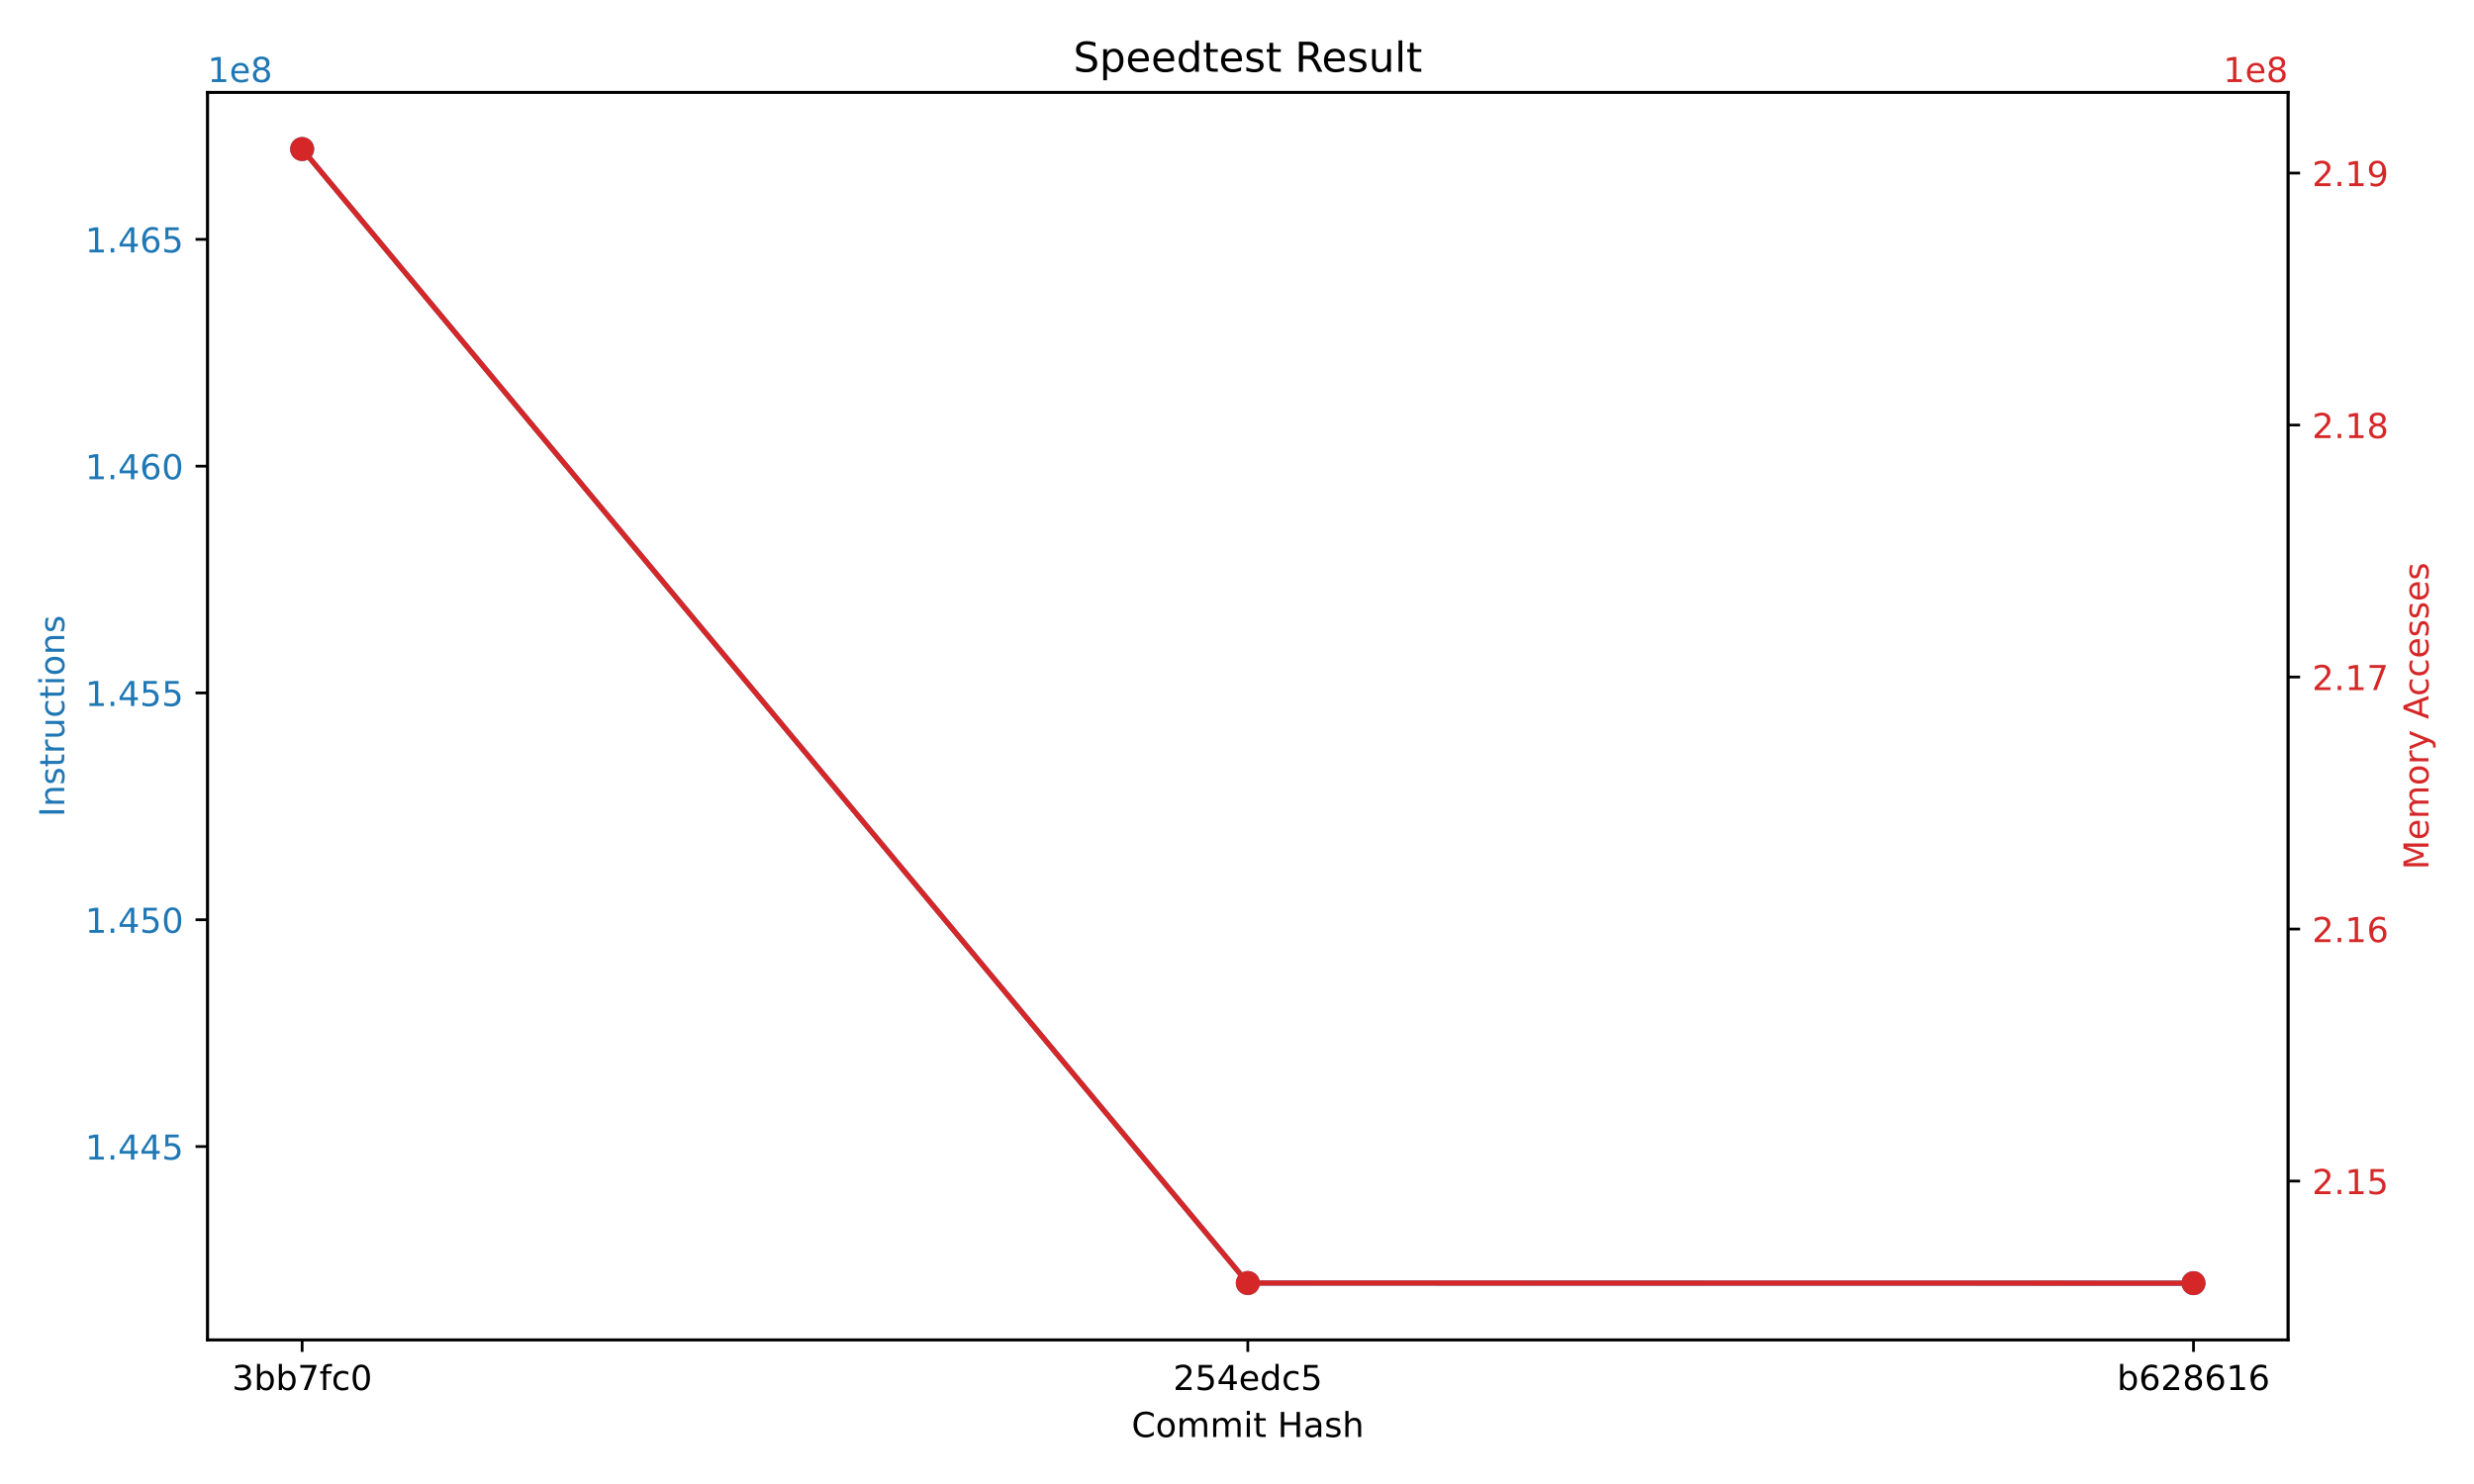
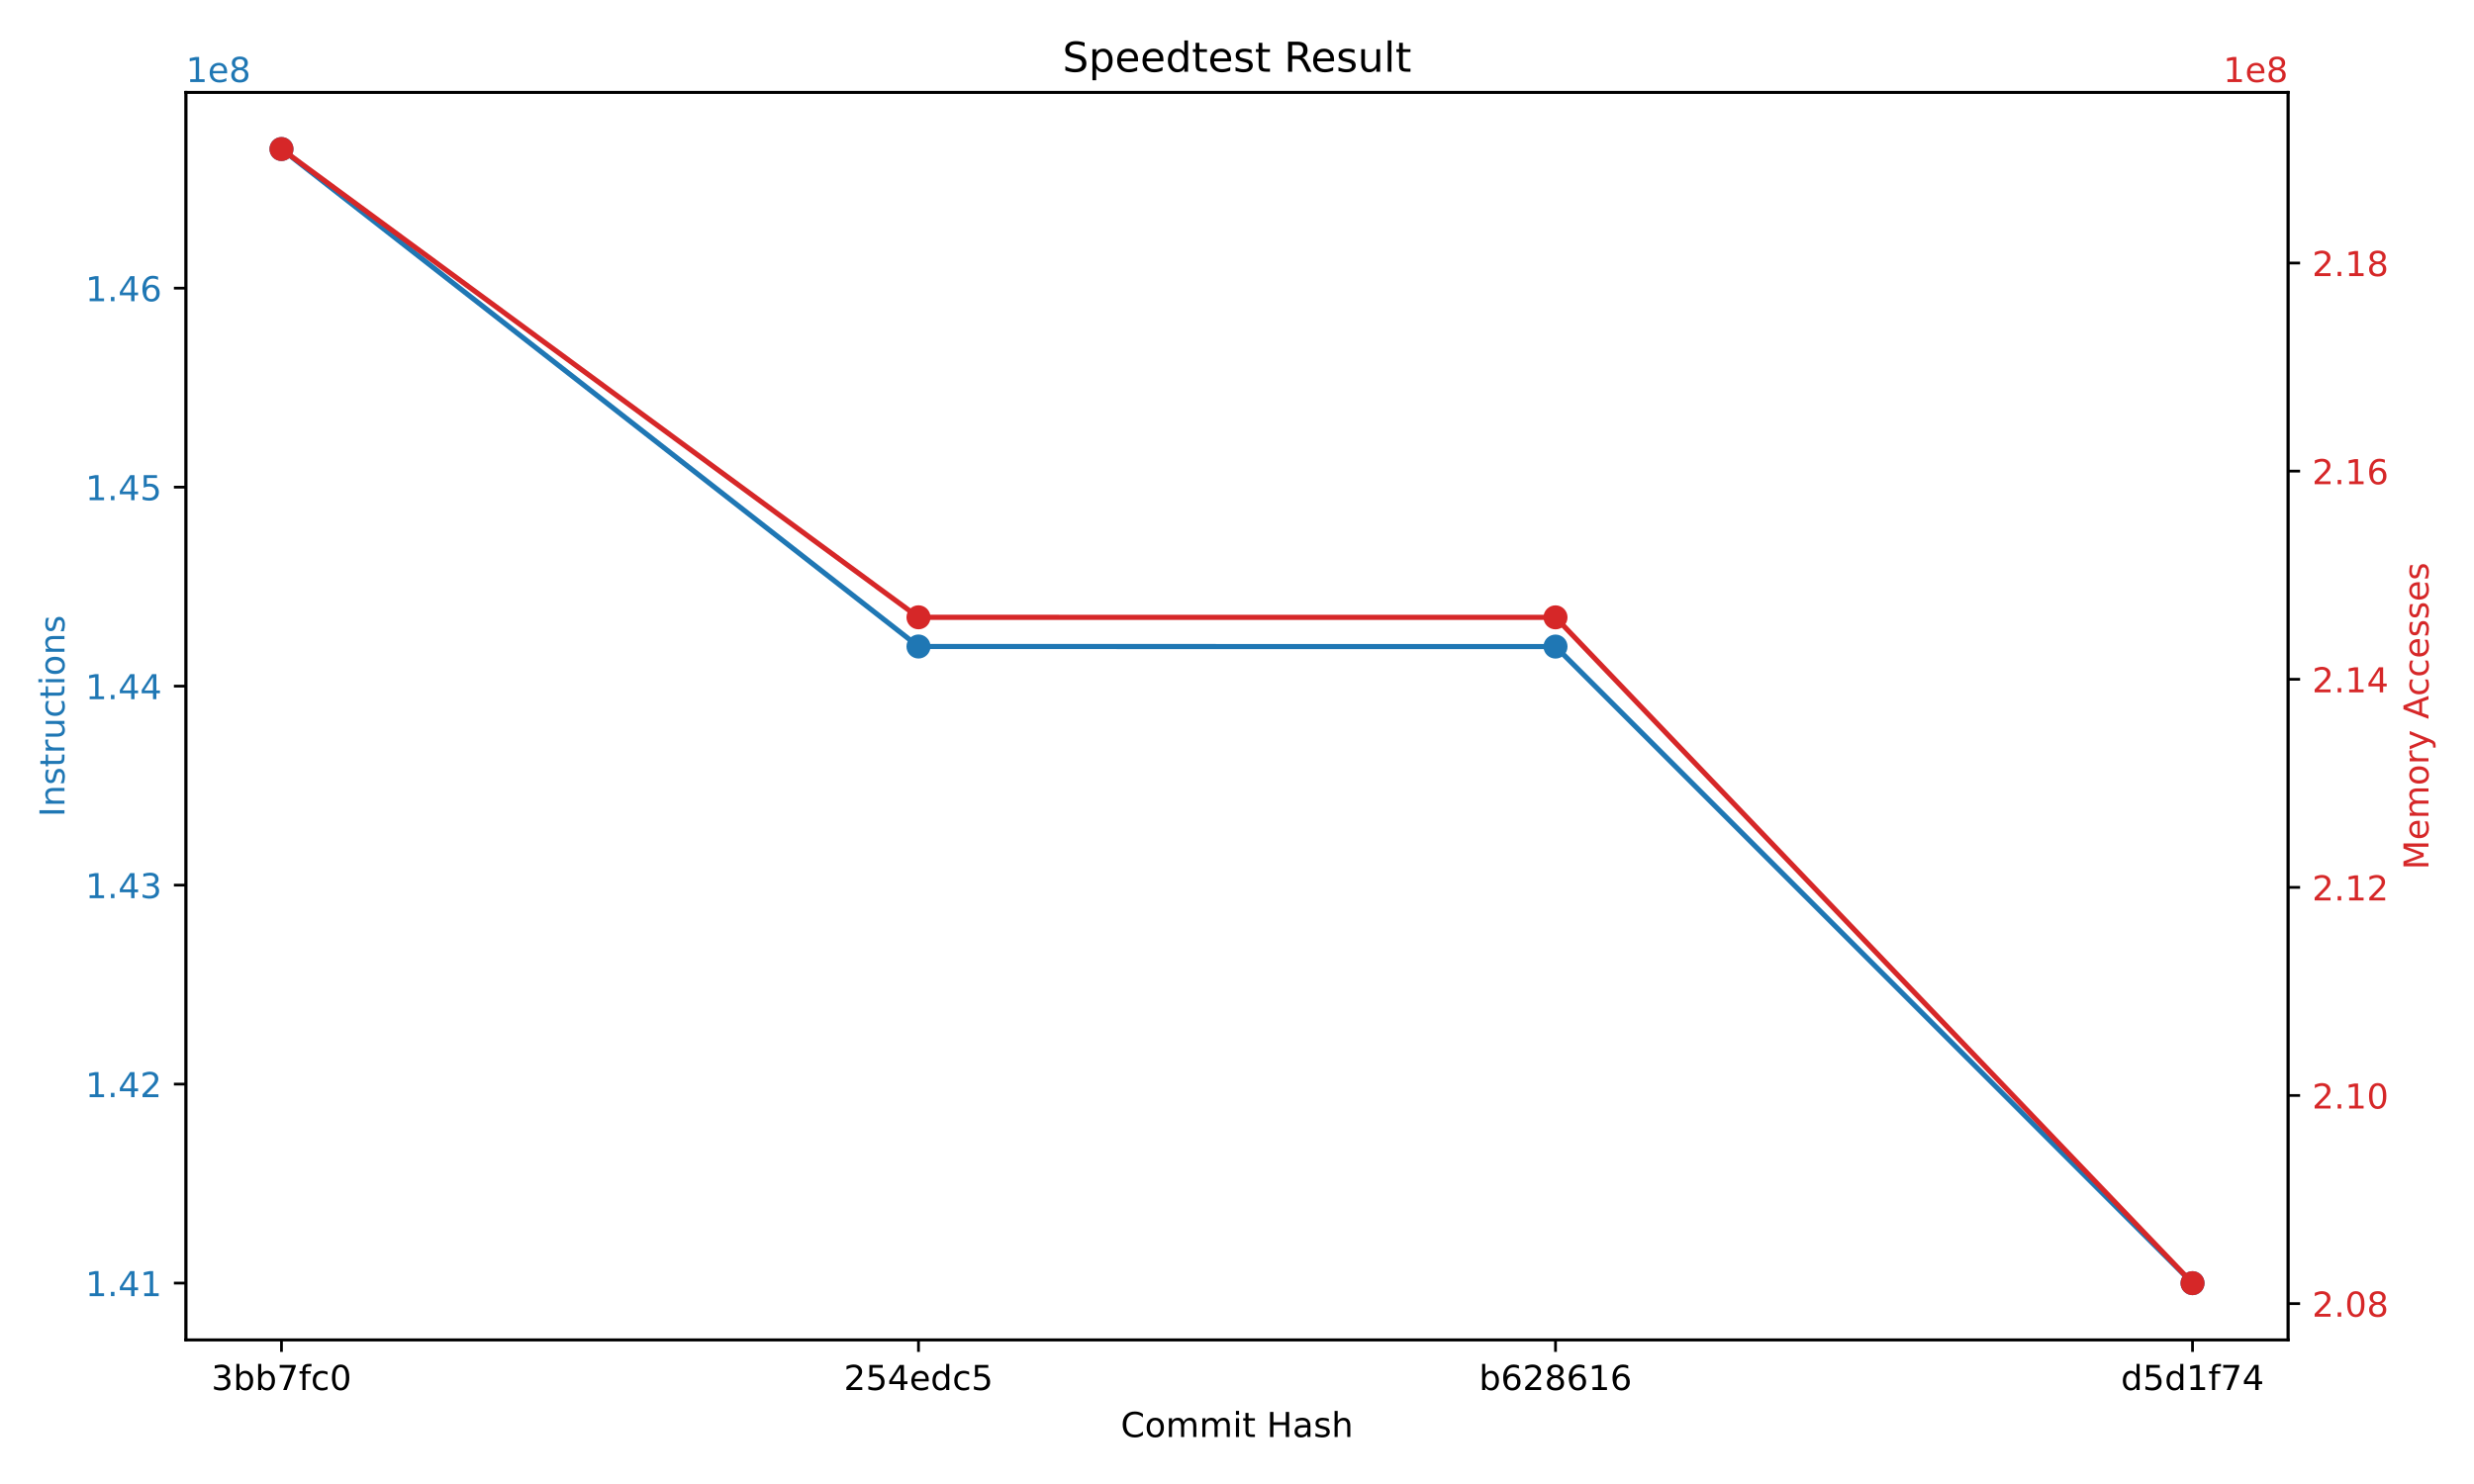
<svg xmlns="http://www.w3.org/2000/svg" xmlns:xlink="http://www.w3.org/1999/xlink" width="720pt" height="432pt" viewBox="0 0 720 432" version="1.1">
  <defs>
    <style type="text/css">*{stroke-linejoin: round; stroke-linecap: butt}</style>
  </defs>
  <g id="figure_1">
    <g id="patch_1">
      <path d="M 0 432  L 720 432  L 720 0  L 0 0  z " style="fill: #ffffff" />
    </g>
    <g id="axes_1">
      <g id="patch_2">
-         <path d="M 60.41 390.04  L 665.89 390.04  L 665.89 26.88  L 60.41 26.88  z " style="fill: #ffffff" />
+         <path d="M 54.11 390.04  L 665.89 390.04  L 665.89 26.88  L 54.11 26.88  z " style="fill: #ffffff" />
      </g>
      <g id="matplotlib.axis_1">
        <g id="xtick_1">
          <g id="line2d_1">
            <defs>
-               <path id="m5b2754914c" d="M 0 0  L 0 3.5  " style="stroke: #000000; stroke-width: 0.8" />
-             </defs>
-             <g>
-               <use xlink:href="#m5b2754914c" x="87.932" y="390.04" style="stroke: #000000; stroke-width: 0.8" />
+               <path id="md624d1b3b6" d="M 0 0  L 0 3.5  " style="stroke: #000000; stroke-width: 0.8" />
+             </defs>
+             <g>
+               <use xlink:href="#md624d1b3b6" x="81.918" y="390.04" style="stroke: #000000; stroke-width: 0.8" />
            </g>
          </g>
          <g id="text_1">
-             <g transform="translate(67.53026 404.6384) scale(0.1 -0.1)">
+             <g transform="translate(61.51662 404.6384) scale(0.1 -0.1)">
              <defs>
                <path id="DejaVuSans-33" d="M 2597 2516  Q 3050 2419 3304 2112  Q 3559 1806 3559 1356  Q 3559 666 3084 287  Q 2609 -91 1734 -91  Q 1441 -91 1130 -33  Q 819 25 488 141  L 488 750  Q 750 597 1062 519  Q 1375 441 1716 441  Q 2309 441 2620 675  Q 2931 909 2931 1356  Q 2931 1769 2642 2001  Q 2353 2234 1838 2234  L 1294 2234  L 1294 2753  L 1863 2753  Q 2328 2753 2575 2939  Q 2822 3125 2822 3475  Q 2822 3834 2567 4026  Q 2313 4219 1838 4219  Q 1578 4219 1281 4162  Q 984 4106 628 3988  L 628 4550  Q 988 4650 1302 4700  Q 1616 4750 1894 4750  Q 2613 4750 3031 4423  Q 3450 4097 3450 3541  Q 3450 3153 3228 2886  Q 3006 2619 2597 2516  z " transform="scale(0.015625)" />
                <path id="DejaVuSans-62" d="M 3116 1747  Q 3116 2381 2855 2742  Q 2594 3103 2138 3103  Q 1681 3103 1420 2742  Q 1159 2381 1159 1747  Q 1159 1113 1420 752  Q 1681 391 2138 391  Q 2594 391 2855 752  Q 3116 1113 3116 1747  z M 1159 2969  Q 1341 3281 1617 3432  Q 1894 3584 2278 3584  Q 2916 3584 3314 3078  Q 3713 2572 3713 1747  Q 3713 922 3314 415  Q 2916 -91 2278 -91  Q 1894 -91 1617 61  Q 1341 213 1159 525  L 1159 0  L 581 0  L 581 4863  L 1159 4863  L 1159 2969  z " transform="scale(0.015625)" />
                <path id="DejaVuSans-37" d="M 525 4666  L 3525 4666  L 3525 4397  L 1831 0  L 1172 0  L 2766 4134  L 525 4134  L 525 4666  z " transform="scale(0.015625)" />
                <path id="DejaVuSans-66" d="M 2375 4863  L 2375 4384  L 1825 4384  Q 1516 4384 1395 4259  Q 1275 4134 1275 3809  L 1275 3500  L 2222 3500  L 2222 3053  L 1275 3053  L 1275 0  L 697 0  L 697 3053  L 147 3053  L 147 3500  L 697 3500  L 697 3744  Q 697 4328 969 4595  Q 1241 4863 1831 4863  L 2375 4863  z " transform="scale(0.015625)" />
                <path id="DejaVuSans-63" d="M 3122 3366  L 3122 2828  Q 2878 2963 2633 3030  Q 2388 3097 2138 3097  Q 1578 3097 1268 2742  Q 959 2388 959 1747  Q 959 1106 1268 751  Q 1578 397 2138 397  Q 2388 397 2633 464  Q 2878 531 3122 666  L 3122 134  Q 2881 22 2623 -34  Q 2366 -91 2075 -91  Q 1284 -91 818 406  Q 353 903 353 1747  Q 353 2603 823 3093  Q 1294 3584 2113 3584  Q 2378 3584 2631 3529  Q 2884 3475 3122 3366  z " transform="scale(0.015625)" />
                <path id="DejaVuSans-30" d="M 2034 4250  Q 1547 4250 1301 3770  Q 1056 3291 1056 2328  Q 1056 1369 1301 889  Q 1547 409 2034 409  Q 2525 409 2770 889  Q 3016 1369 3016 2328  Q 3016 3291 2770 3770  Q 2525 4250 2034 4250  z M 2034 4750  Q 2819 4750 3233 4129  Q 3647 3509 3647 2328  Q 3647 1150 3233 529  Q 2819 -91 2034 -91  Q 1250 -91 836 529  Q 422 1150 422 2328  Q 422 3509 836 4129  Q 1250 4750 2034 4750  z " transform="scale(0.015625)" />
              </defs>
              <use xlink:href="#DejaVuSans-33" />
              <use xlink:href="#DejaVuSans-62" x="63.623" />
              <use xlink:href="#DejaVuSans-62" x="127.1" />
              <use xlink:href="#DejaVuSans-37" x="190.576" />
              <use xlink:href="#DejaVuSans-66" x="254.199" />
              <use xlink:href="#DejaVuSans-63" x="289.404" />
              <use xlink:href="#DejaVuSans-30" x="344.385" />
            </g>
          </g>
        </g>
        <g id="xtick_2">
          <g id="line2d_2">
            <g>
-               <use xlink:href="#m5b2754914c" x="363.15" y="390.04" style="stroke: #000000; stroke-width: 0.8" />
+               <use xlink:href="#md624d1b3b6" x="267.306" y="390.04" style="stroke: #000000; stroke-width: 0.8" />
            </g>
          </g>
          <g id="text_2">
-             <g transform="translate(341.425 404.6384) scale(0.1 -0.1)">
+             <g transform="translate(245.5811 404.6384) scale(0.1 -0.1)">
              <defs>
                <path id="DejaVuSans-32" d="M 1228 531  L 3431 531  L 3431 0  L 469 0  L 469 531  Q 828 903 1448 1529  Q 2069 2156 2228 2338  Q 2531 2678 2651 2914  Q 2772 3150 2772 3378  Q 2772 3750 2511 3984  Q 2250 4219 1831 4219  Q 1534 4219 1204 4116  Q 875 4013 500 3803  L 500 4441  Q 881 4594 1212 4672  Q 1544 4750 1819 4750  Q 2544 4750 2975 4387  Q 3406 4025 3406 3419  Q 3406 3131 3298 2873  Q 3191 2616 2906 2266  Q 2828 2175 2409 1742  Q 1991 1309 1228 531  z " transform="scale(0.015625)" />
                <path id="DejaVuSans-35" d="M 691 4666  L 3169 4666  L 3169 4134  L 1269 4134  L 1269 2991  Q 1406 3038 1543 3061  Q 1681 3084 1819 3084  Q 2600 3084 3056 2656  Q 3513 2228 3513 1497  Q 3513 744 3044 326  Q 2575 -91 1722 -91  Q 1428 -91 1123 -41  Q 819 9 494 109  L 494 744  Q 775 591 1075 516  Q 1375 441 1709 441  Q 2250 441 2565 725  Q 2881 1009 2881 1497  Q 2881 1984 2565 2268  Q 2250 2553 1709 2553  Q 1456 2553 1204 2497  Q 953 2441 691 2322  L 691 4666  z " transform="scale(0.015625)" />
                <path id="DejaVuSans-34" d="M 2419 4116  L 825 1625  L 2419 1625  L 2419 4116  z M 2253 4666  L 3047 4666  L 3047 1625  L 3713 1625  L 3713 1100  L 3047 1100  L 3047 0  L 2419 0  L 2419 1100  L 313 1100  L 313 1709  L 2253 4666  z " transform="scale(0.015625)" />
                <path id="DejaVuSans-65" d="M 3597 1894  L 3597 1613  L 953 1613  Q 991 1019 1311 708  Q 1631 397 2203 397  Q 2534 397 2845 478  Q 3156 559 3463 722  L 3463 178  Q 3153 47 2828 -22  Q 2503 -91 2169 -91  Q 1331 -91 842 396  Q 353 884 353 1716  Q 353 2575 817 3079  Q 1281 3584 2069 3584  Q 2775 3584 3186 3129  Q 3597 2675 3597 1894  z M 3022 2063  Q 3016 2534 2758 2815  Q 2500 3097 2075 3097  Q 1594 3097 1305 2825  Q 1016 2553 972 2059  L 3022 2063  z " transform="scale(0.015625)" />
                <path id="DejaVuSans-64" d="M 2906 2969  L 2906 4863  L 3481 4863  L 3481 0  L 2906 0  L 2906 525  Q 2725 213 2448 61  Q 2172 -91 1784 -91  Q 1150 -91 751 415  Q 353 922 353 1747  Q 353 2572 751 3078  Q 1150 3584 1784 3584  Q 2172 3584 2448 3432  Q 2725 3281 2906 2969  z M 947 1747  Q 947 1113 1208 752  Q 1469 391 1925 391  Q 2381 391 2643 752  Q 2906 1113 2906 1747  Q 2906 2381 2643 2742  Q 2381 3103 1925 3103  Q 1469 3103 1208 2742  Q 947 2381 947 1747  z " transform="scale(0.015625)" />
              </defs>
              <use xlink:href="#DejaVuSans-32" />
              <use xlink:href="#DejaVuSans-35" x="63.623" />
              <use xlink:href="#DejaVuSans-34" x="127.246" />
              <use xlink:href="#DejaVuSans-65" x="190.869" />
              <use xlink:href="#DejaVuSans-64" x="252.393" />
              <use xlink:href="#DejaVuSans-63" x="315.869" />
              <use xlink:href="#DejaVuSans-35" x="370.85" />
            </g>
          </g>
        </g>
        <g id="xtick_3">
          <g id="line2d_3">
            <g>
-               <use xlink:href="#m5b2754914c" x="638.368" y="390.04" style="stroke: #000000; stroke-width: 0.8" />
+               <use xlink:href="#md624d1b3b6" x="452.694" y="390.04" style="stroke: #000000; stroke-width: 0.8" />
            </g>
          </g>
          <g id="text_3">
-             <g transform="translate(616.1065 404.6384) scale(0.1 -0.1)">
+             <g transform="translate(430.4322 404.6384) scale(0.1 -0.1)">
              <defs>
                <path id="DejaVuSans-36" d="M 2113 2584  Q 1688 2584 1439 2293  Q 1191 2003 1191 1497  Q 1191 994 1439 701  Q 1688 409 2113 409  Q 2538 409 2786 701  Q 3034 994 3034 1497  Q 3034 2003 2786 2293  Q 2538 2584 2113 2584  z M 3366 4563  L 3366 3988  Q 3128 4100 2886 4159  Q 2644 4219 2406 4219  Q 1781 4219 1451 3797  Q 1122 3375 1075 2522  Q 1259 2794 1537 2939  Q 1816 3084 2150 3084  Q 2853 3084 3261 2657  Q 3669 2231 3669 1497  Q 3669 778 3244 343  Q 2819 -91 2113 -91  Q 1303 -91 875 529  Q 447 1150 447 2328  Q 447 3434 972 4092  Q 1497 4750 2381 4750  Q 2619 4750 2861 4703  Q 3103 4656 3366 4563  z " transform="scale(0.015625)" />
                <path id="DejaVuSans-38" d="M 2034 2216  Q 1584 2216 1326 1975  Q 1069 1734 1069 1313  Q 1069 891 1326 650  Q 1584 409 2034 409  Q 2484 409 2743 651  Q 3003 894 3003 1313  Q 3003 1734 2745 1975  Q 2488 2216 2034 2216  z M 1403 2484  Q 997 2584 770 2862  Q 544 3141 544 3541  Q 544 4100 942 4425  Q 1341 4750 2034 4750  Q 2731 4750 3128 4425  Q 3525 4100 3525 3541  Q 3525 3141 3298 2862  Q 3072 2584 2669 2484  Q 3125 2378 3379 2068  Q 3634 1759 3634 1313  Q 3634 634 3220 271  Q 2806 -91 2034 -91  Q 1263 -91 848 271  Q 434 634 434 1313  Q 434 1759 690 2068  Q 947 2378 1403 2484  z M 1172 3481  Q 1172 3119 1398 2916  Q 1625 2713 2034 2713  Q 2441 2713 2670 2916  Q 2900 3119 2900 3481  Q 2900 3844 2670 4047  Q 2441 4250 2034 4250  Q 1625 4250 1398 4047  Q 1172 3844 1172 3481  z " transform="scale(0.015625)" />
                <path id="DejaVuSans-31" d="M 794 531  L 1825 531  L 1825 4091  L 703 3866  L 703 4441  L 1819 4666  L 2450 4666  L 2450 531  L 3481 531  L 3481 0  L 794 0  L 794 531  z " transform="scale(0.015625)" />
              </defs>
              <use xlink:href="#DejaVuSans-62" />
              <use xlink:href="#DejaVuSans-36" x="63.477" />
              <use xlink:href="#DejaVuSans-32" x="127.1" />
              <use xlink:href="#DejaVuSans-38" x="190.723" />
              <use xlink:href="#DejaVuSans-36" x="254.346" />
              <use xlink:href="#DejaVuSans-31" x="317.969" />
              <use xlink:href="#DejaVuSans-36" x="381.592" />
            </g>
          </g>
        </g>
-         <g id="text_4">
-           <g transform="translate(329.3227 418.3166) scale(0.1 -0.1)">
+         <g id="xtick_4">
+           <g id="line2d_4">
+             <g>
+               <use xlink:href="#md624d1b3b6" x="638.082" y="390.04" style="stroke: #000000; stroke-width: 0.8" />
+             </g>
+           </g>
+           <g id="text_4">
+             <g transform="translate(617.2482 404.6384) scale(0.1 -0.1)">
+               <use xlink:href="#DejaVuSans-64" />
+               <use xlink:href="#DejaVuSans-35" x="63.477" />
+               <use xlink:href="#DejaVuSans-64" x="127.1" />
+               <use xlink:href="#DejaVuSans-31" x="190.576" />
+               <use xlink:href="#DejaVuSans-66" x="254.199" />
+               <use xlink:href="#DejaVuSans-37" x="289.404" />
+               <use xlink:href="#DejaVuSans-34" x="353.027" />
+             </g>
+           </g>
+         </g>
+         <g id="text_5">
+           <g transform="translate(326.1727 418.3166) scale(0.1 -0.1)">
            <defs>
              <path id="DejaVuSans-43" d="M 4122 4306  L 4122 3641  Q 3803 3938 3442 4084  Q 3081 4231 2675 4231  Q 1875 4231 1450 3742  Q 1025 3253 1025 2328  Q 1025 1406 1450 917  Q 1875 428 2675 428  Q 3081 428 3442 575  Q 3803 722 4122 1019  L 4122 359  Q 3791 134 3420 21  Q 3050 -91 2638 -91  Q 1578 -91 968 557  Q 359 1206 359 2328  Q 359 3453 968 4101  Q 1578 4750 2638 4750  Q 3056 4750 3426 4639  Q 3797 4528 4122 4306  z " transform="scale(0.015625)" />
              <path id="DejaVuSans-6f" d="M 1959 3097  Q 1497 3097 1228 2736  Q 959 2375 959 1747  Q 959 1119 1226 758  Q 1494 397 1959 397  Q 2419 397 2687 759  Q 2956 1122 2956 1747  Q 2956 2369 2687 2733  Q 2419 3097 1959 3097  z M 1959 3584  Q 2709 3584 3137 3096  Q 3566 2609 3566 1747  Q 3566 888 3137 398  Q 2709 -91 1959 -91  Q 1206 -91 779 398  Q 353 888 353 1747  Q 353 2609 779 3096  Q 1206 3584 1959 3584  z " transform="scale(0.015625)" />
              <path id="DejaVuSans-6d" d="M 3328 2828  Q 3544 3216 3844 3400  Q 4144 3584 4550 3584  Q 5097 3584 5394 3201  Q 5691 2819 5691 2113  L 5691 0  L 5113 0  L 5113 2094  Q 5113 2597 4934 2840  Q 4756 3084 4391 3084  Q 3944 3084 3684 2787  Q 3425 2491 3425 1978  L 3425 0  L 2847 0  L 2847 2094  Q 2847 2600 2669 2842  Q 2491 3084 2119 3084  Q 1678 3084 1418 2786  Q 1159 2488 1159 1978  L 1159 0  L 581 0  L 581 3500  L 1159 3500  L 1159 2956  Q 1356 3278 1631 3431  Q 1906 3584 2284 3584  Q 2666 3584 2933 3390  Q 3200 3197 3328 2828  z " transform="scale(0.015625)" />
              <path id="DejaVuSans-69" d="M 603 3500  L 1178 3500  L 1178 0  L 603 0  L 603 3500  z M 603 4863  L 1178 4863  L 1178 4134  L 603 4134  L 603 4863  z " transform="scale(0.015625)" />
              <path id="DejaVuSans-74" d="M 1172 4494  L 1172 3500  L 2356 3500  L 2356 3053  L 1172 3053  L 1172 1153  Q 1172 725 1289 603  Q 1406 481 1766 481  L 2356 481  L 2356 0  L 1766 0  Q 1100 0 847 248  Q 594 497 594 1153  L 594 3053  L 172 3053  L 172 3500  L 594 3500  L 594 4494  L 1172 4494  z " transform="scale(0.015625)" />
              <path id="DejaVuSans-20" transform="scale(0.015625)" />
              <path id="DejaVuSans-48" d="M 628 4666  L 1259 4666  L 1259 2753  L 3553 2753  L 3553 4666  L 4184 4666  L 4184 0  L 3553 0  L 3553 2222  L 1259 2222  L 1259 0  L 628 0  L 628 4666  z " transform="scale(0.015625)" />
              <path id="DejaVuSans-61" d="M 2194 1759  Q 1497 1759 1228 1600  Q 959 1441 959 1056  Q 959 750 1161 570  Q 1363 391 1709 391  Q 2188 391 2477 730  Q 2766 1069 2766 1631  L 2766 1759  L 2194 1759  z M 3341 1997  L 3341 0  L 2766 0  L 2766 531  Q 2569 213 2275 61  Q 1981 -91 1556 -91  Q 1019 -91 701 211  Q 384 513 384 1019  Q 384 1609 779 1909  Q 1175 2209 1959 2209  L 2766 2209  L 2766 2266  Q 2766 2663 2505 2880  Q 2244 3097 1772 3097  Q 1472 3097 1187 3025  Q 903 2953 641 2809  L 641 3341  Q 956 3463 1253 3523  Q 1550 3584 1831 3584  Q 2591 3584 2966 3190  Q 3341 2797 3341 1997  z " transform="scale(0.015625)" />
              <path id="DejaVuSans-73" d="M 2834 3397  L 2834 2853  Q 2591 2978 2328 3040  Q 2066 3103 1784 3103  Q 1356 3103 1142 2972  Q 928 2841 928 2578  Q 928 2378 1081 2264  Q 1234 2150 1697 2047  L 1894 2003  Q 2506 1872 2764 1633  Q 3022 1394 3022 966  Q 3022 478 2636 193  Q 2250 -91 1575 -91  Q 1294 -91 989 -36  Q 684 19 347 128  L 347 722  Q 666 556 975 473  Q 1284 391 1588 391  Q 1994 391 2212 530  Q 2431 669 2431 922  Q 2431 1156 2273 1281  Q 2116 1406 1581 1522  L 1381 1569  Q 847 1681 609 1914  Q 372 2147 372 2553  Q 372 3047 722 3315  Q 1072 3584 1716 3584  Q 2034 3584 2315 3537  Q 2597 3491 2834 3397  z " transform="scale(0.015625)" />
              <path id="DejaVuSans-68" d="M 3513 2113  L 3513 0  L 2938 0  L 2938 2094  Q 2938 2591 2744 2837  Q 2550 3084 2163 3084  Q 1697 3084 1428 2787  Q 1159 2491 1159 1978  L 1159 0  L 581 0  L 581 4863  L 1159 4863  L 1159 2956  Q 1366 3272 1645 3428  Q 1925 3584 2291 3584  Q 2894 3584 3203 3211  Q 3513 2838 3513 2113  z " transform="scale(0.015625)" />
            </defs>
            <use xlink:href="#DejaVuSans-43" />
            <use xlink:href="#DejaVuSans-6f" x="69.824" />
            <use xlink:href="#DejaVuSans-6d" x="131.006" />
            <use xlink:href="#DejaVuSans-6d" x="228.418" />
            <use xlink:href="#DejaVuSans-69" x="325.83" />
            <use xlink:href="#DejaVuSans-74" x="353.613" />
            <use xlink:href="#DejaVuSans-20" x="392.822" />
            <use xlink:href="#DejaVuSans-48" x="424.609" />
            <use xlink:href="#DejaVuSans-61" x="499.805" />
            <use xlink:href="#DejaVuSans-73" x="561.084" />
            <use xlink:href="#DejaVuSans-68" x="613.184" />
          </g>
        </g>
      </g>
      <g id="matplotlib.axis_2">
        <g id="ytick_1">
-           <g id="line2d_4">
-             <defs>
-               <path id="mf22a84003d" d="M 0 0  L -3.5 0  " style="stroke: #000000; stroke-width: 0.8" />
-             </defs>
-             <g>
-               <use xlink:href="#mf22a84003d" x="60.41" y="333.763" style="stroke: #000000; stroke-width: 0.8" />
-             </g>
-           </g>
-           <g id="text_5">
-             <g style="fill: #1f77b4" transform="translate(24.78187 337.5618) scale(0.1 -0.1)">
+           <g id="line2d_5">
+             <defs>
+               <path id="m96f03eeddf" d="M 0 0  L -3.5 0  " style="stroke: #000000; stroke-width: 0.8" />
+             </defs>
+             <g>
+               <use xlink:href="#m96f03eeddf" x="54.11" y="373.511" style="stroke: #000000; stroke-width: 0.8" />
+             </g>
+           </g>
+           <g id="text_6">
+             <g style="fill: #1f77b4" transform="translate(24.84437 377.31) scale(0.1 -0.1)">
              <defs>
                <path id="DejaVuSans-2e" d="M 684 794  L 1344 794  L 1344 0  L 684 0  L 684 794  z " transform="scale(0.015625)" />
              </defs>
              <use xlink:href="#DejaVuSans-31" />
              <use xlink:href="#DejaVuSans-2e" x="63.623" />
              <use xlink:href="#DejaVuSans-34" x="95.41" />
+               <use xlink:href="#DejaVuSans-31" x="159.033" />
+             </g>
+           </g>
+         </g>
+         <g id="ytick_2">
+           <g id="line2d_6">
+             <g>
+               <use xlink:href="#m96f03eeddf" x="54.11" y="315.586" style="stroke: #000000; stroke-width: 0.8" />
+             </g>
+           </g>
+           <g id="text_7">
+             <g style="fill: #1f77b4" transform="translate(24.84437 319.3849) scale(0.1 -0.1)">
+               <use xlink:href="#DejaVuSans-31" />
+               <use xlink:href="#DejaVuSans-2e" x="63.623" />
+               <use xlink:href="#DejaVuSans-34" x="95.41" />
+               <use xlink:href="#DejaVuSans-32" x="159.033" />
+             </g>
+           </g>
+         </g>
+         <g id="ytick_3">
+           <g id="line2d_7">
+             <g>
+               <use xlink:href="#m96f03eeddf" x="54.11" y="257.661" style="stroke: #000000; stroke-width: 0.8" />
+             </g>
+           </g>
+           <g id="text_8">
+             <g style="fill: #1f77b4" transform="translate(24.84437 261.4597) scale(0.1 -0.1)">
+               <use xlink:href="#DejaVuSans-31" />
+               <use xlink:href="#DejaVuSans-2e" x="63.623" />
+               <use xlink:href="#DejaVuSans-34" x="95.41" />
+               <use xlink:href="#DejaVuSans-33" x="159.033" />
+             </g>
+           </g>
+         </g>
+         <g id="ytick_4">
+           <g id="line2d_8">
+             <g>
+               <use xlink:href="#m96f03eeddf" x="54.11" y="199.735" style="stroke: #000000; stroke-width: 0.8" />
+             </g>
+           </g>
+           <g id="text_9">
+             <g style="fill: #1f77b4" transform="translate(24.84437 203.5346) scale(0.1 -0.1)">
+               <use xlink:href="#DejaVuSans-31" />
+               <use xlink:href="#DejaVuSans-2e" x="63.623" />
+               <use xlink:href="#DejaVuSans-34" x="95.41" />
              <use xlink:href="#DejaVuSans-34" x="159.033" />
-               <use xlink:href="#DejaVuSans-35" x="222.656" />
-             </g>
-           </g>
-         </g>
-         <g id="ytick_2">
-           <g id="line2d_5">
-             <g>
-               <use xlink:href="#mf22a84003d" x="60.41" y="267.742" style="stroke: #000000; stroke-width: 0.8" />
-             </g>
-           </g>
-           <g id="text_6">
-             <g style="fill: #1f77b4" transform="translate(24.78187 271.5416) scale(0.1 -0.1)">
+             </g>
+           </g>
+         </g>
+         <g id="ytick_5">
+           <g id="line2d_9">
+             <g>
+               <use xlink:href="#m96f03eeddf" x="54.11" y="141.81" style="stroke: #000000; stroke-width: 0.8" />
+             </g>
+           </g>
+           <g id="text_10">
+             <g style="fill: #1f77b4" transform="translate(24.84437 145.6094) scale(0.1 -0.1)">
              <use xlink:href="#DejaVuSans-31" />
              <use xlink:href="#DejaVuSans-2e" x="63.623" />
              <use xlink:href="#DejaVuSans-34" x="95.41" />
              <use xlink:href="#DejaVuSans-35" x="159.033" />
-               <use xlink:href="#DejaVuSans-30" x="222.656" />
-             </g>
-           </g>
-         </g>
-         <g id="ytick_3">
-           <g id="line2d_6">
-             <g>
-               <use xlink:href="#mf22a84003d" x="60.41" y="201.722" style="stroke: #000000; stroke-width: 0.8" />
-             </g>
-           </g>
-           <g id="text_7">
-             <g style="fill: #1f77b4" transform="translate(24.78187 205.5214) scale(0.1 -0.1)">
-               <use xlink:href="#DejaVuSans-31" />
-               <use xlink:href="#DejaVuSans-2e" x="63.623" />
-               <use xlink:href="#DejaVuSans-34" x="95.41" />
-               <use xlink:href="#DejaVuSans-35" x="159.033" />
-               <use xlink:href="#DejaVuSans-35" x="222.656" />
-             </g>
-           </g>
-         </g>
-         <g id="ytick_4">
-           <g id="line2d_7">
-             <g>
-               <use xlink:href="#mf22a84003d" x="60.41" y="135.702" style="stroke: #000000; stroke-width: 0.8" />
-             </g>
-           </g>
-           <g id="text_8">
-             <g style="fill: #1f77b4" transform="translate(24.78187 139.5012) scale(0.1 -0.1)">
+             </g>
+           </g>
+         </g>
+         <g id="ytick_6">
+           <g id="line2d_10">
+             <g>
+               <use xlink:href="#m96f03eeddf" x="54.11" y="83.885" style="stroke: #000000; stroke-width: 0.8" />
+             </g>
+           </g>
+           <g id="text_11">
+             <g style="fill: #1f77b4" transform="translate(24.84437 87.68428) scale(0.1 -0.1)">
              <use xlink:href="#DejaVuSans-31" />
              <use xlink:href="#DejaVuSans-2e" x="63.623" />
              <use xlink:href="#DejaVuSans-34" x="95.41" />
              <use xlink:href="#DejaVuSans-36" x="159.033" />
-               <use xlink:href="#DejaVuSans-30" x="222.656" />
-             </g>
-           </g>
-         </g>
-         <g id="ytick_5">
-           <g id="line2d_8">
-             <g>
-               <use xlink:href="#mf22a84003d" x="60.41" y="69.682" style="stroke: #000000; stroke-width: 0.8" />
-             </g>
-           </g>
-           <g id="text_9">
-             <g style="fill: #1f77b4" transform="translate(24.78187 73.48101) scale(0.1 -0.1)">
-               <use xlink:href="#DejaVuSans-31" />
-               <use xlink:href="#DejaVuSans-2e" x="63.623" />
-               <use xlink:href="#DejaVuSans-34" x="95.41" />
-               <use xlink:href="#DejaVuSans-36" x="159.033" />
-               <use xlink:href="#DejaVuSans-35" x="222.656" />
-             </g>
-           </g>
-         </g>
-         <g id="text_10">
-           <g style="fill: #1f77b4" transform="translate(18.70219 237.8241) rotate(-90) scale(0.1 -0.1)">
+             </g>
+           </g>
+         </g>
+         <g id="text_12">
+           <g style="fill: #1f77b4" transform="translate(18.76469 237.8241) rotate(-90) scale(0.1 -0.1)">
            <defs>
              <path id="DejaVuSans-49" d="M 628 4666  L 1259 4666  L 1259 0  L 628 0  L 628 4666  z " transform="scale(0.015625)" />
              <path id="DejaVuSans-6e" d="M 3513 2113  L 3513 0  L 2938 0  L 2938 2094  Q 2938 2591 2744 2837  Q 2550 3084 2163 3084  Q 1697 3084 1428 2787  Q 1159 2491 1159 1978  L 1159 0  L 581 0  L 581 3500  L 1159 3500  L 1159 2956  Q 1366 3272 1645 3428  Q 1925 3584 2291 3584  Q 2894 3584 3203 3211  Q 3513 2838 3513 2113  z " transform="scale(0.015625)" />
              <path id="DejaVuSans-72" d="M 2631 2963  Q 2534 3019 2420 3045  Q 2306 3072 2169 3072  Q 1681 3072 1420 2755  Q 1159 2438 1159 1844  L 1159 0  L 581 0  L 581 3500  L 1159 3500  L 1159 2956  Q 1341 3275 1631 3429  Q 1922 3584 2338 3584  Q 2397 3584 2469 3576  Q 2541 3569 2628 3553  L 2631 2963  z " transform="scale(0.015625)" />
              <path id="DejaVuSans-75" d="M 544 1381  L 544 3500  L 1119 3500  L 1119 1403  Q 1119 906 1312 657  Q 1506 409 1894 409  Q 2359 409 2629 706  Q 2900 1003 2900 1516  L 2900 3500  L 3475 3500  L 3475 0  L 2900 0  L 2900 538  Q 2691 219 2414 64  Q 2138 -91 1772 -91  Q 1169 -91 856 284  Q 544 659 544 1381  z M 1991 3584  L 1991 3584  z " transform="scale(0.015625)" />
            </defs>
            <use xlink:href="#DejaVuSans-49" />
            <use xlink:href="#DejaVuSans-6e" x="29.492" />
            <use xlink:href="#DejaVuSans-73" x="92.871" />
            <use xlink:href="#DejaVuSans-74" x="144.971" />
            <use xlink:href="#DejaVuSans-72" x="184.18" />
            <use xlink:href="#DejaVuSans-75" x="225.293" />
            <use xlink:href="#DejaVuSans-63" x="288.672" />
            <use xlink:href="#DejaVuSans-74" x="343.652" />
            <use xlink:href="#DejaVuSans-69" x="382.861" />
            <use xlink:href="#DejaVuSans-6f" x="410.645" />
            <use xlink:href="#DejaVuSans-6e" x="471.826" />
            <use xlink:href="#DejaVuSans-73" x="535.205" />
          </g>
        </g>
-         <g id="text_11">
-           <g style="fill: #1f77b4" transform="translate(60.41 23.88) scale(0.1 -0.1)">
+         <g id="text_13">
+           <g style="fill: #1f77b4" transform="translate(54.11 23.88) scale(0.1 -0.1)">
            <use xlink:href="#DejaVuSans-31" />
            <use xlink:href="#DejaVuSans-65" x="63.623" />
            <use xlink:href="#DejaVuSans-38" x="125.146" />
          </g>
        </g>
      </g>
-       <g id="line2d_9">
-         <path d="M 87.932 43.387  L 363.15 373.487  L 638.368 373.533  " clip-path="url(#pba4c7f3698)" style="fill: none; stroke: #1f77b4; stroke-width: 1.5; stroke-linecap: square" />
+       <g id="line2d_11">
+         <path d="M 81.918 43.387  L 267.306 188.2  L 452.694 188.22  L 638.082 373.533  " clip-path="url(#p4a0e53e46b)" style="fill: none; stroke: #1f77b4; stroke-width: 1.5; stroke-linecap: square" />
        <defs>
-           <path id="m3174055d8b" d="M 0 3  C 0.796 3 1.559 2.684 2.121 2.121  C 2.684 1.559 3 0.796 3 0  C 3 -0.796 2.684 -1.559 2.121 -2.121  C 1.559 -2.684 0.796 -3 0 -3  C -0.796 -3 -1.559 -2.684 -2.121 -2.121  C -2.684 -1.559 -3 -0.796 -3 0  C -3 0.796 -2.684 1.559 -2.121 2.121  C -1.559 2.684 -0.796 3 0 3  z " style="stroke: #1f77b4" />
+           <path id="mb8cf318439" d="M 0 3  C 0.796 3 1.559 2.684 2.121 2.121  C 2.684 1.559 3 0.796 3 0  C 3 -0.796 2.684 -1.559 2.121 -2.121  C 1.559 -2.684 0.796 -3 0 -3  C -0.796 -3 -1.559 -2.684 -2.121 -2.121  C -2.684 -1.559 -3 -0.796 -3 0  C -3 0.796 -2.684 1.559 -2.121 2.121  C -1.559 2.684 -0.796 3 0 3  z " style="stroke: #1f77b4" />
        </defs>
-         <g clip-path="url(#pba4c7f3698)">
-           <use xlink:href="#m3174055d8b" x="87.932" y="43.387" style="fill: #1f77b4; stroke: #1f77b4" />
-           <use xlink:href="#m3174055d8b" x="363.15" y="373.487" style="fill: #1f77b4; stroke: #1f77b4" />
-           <use xlink:href="#m3174055d8b" x="638.368" y="373.533" style="fill: #1f77b4; stroke: #1f77b4" />
+         <g clip-path="url(#p4a0e53e46b)">
+           <use xlink:href="#mb8cf318439" x="81.918" y="43.387" style="fill: #1f77b4; stroke: #1f77b4" />
+           <use xlink:href="#mb8cf318439" x="267.306" y="188.2" style="fill: #1f77b4; stroke: #1f77b4" />
+           <use xlink:href="#mb8cf318439" x="452.694" y="188.22" style="fill: #1f77b4; stroke: #1f77b4" />
+           <use xlink:href="#mb8cf318439" x="638.082" y="373.533" style="fill: #1f77b4; stroke: #1f77b4" />
        </g>
      </g>
      <g id="patch_3">
-         <path d="M 60.41 390.04  L 60.41 26.88  " style="fill: none; stroke: #000000; stroke-width: 0.8; stroke-linejoin: miter; stroke-linecap: square" />
+         <path d="M 54.11 390.04  L 54.11 26.88  " style="fill: none; stroke: #000000; stroke-width: 0.8; stroke-linejoin: miter; stroke-linecap: square" />
      </g>
      <g id="patch_4">
        <path d="M 665.89 390.04  L 665.89 26.88  " style="fill: none; stroke: #000000; stroke-width: 0.8; stroke-linejoin: miter; stroke-linecap: square" />
      </g>
      <g id="patch_5">
-         <path d="M 60.41 390.04  L 665.89 390.04  " style="fill: none; stroke: #000000; stroke-width: 0.8; stroke-linejoin: miter; stroke-linecap: square" />
+         <path d="M 54.11 390.04  L 665.89 390.04  " style="fill: none; stroke: #000000; stroke-width: 0.8; stroke-linejoin: miter; stroke-linecap: square" />
      </g>
      <g id="patch_6">
-         <path d="M 60.41 26.88  L 665.89 26.88  " style="fill: none; stroke: #000000; stroke-width: 0.8; stroke-linejoin: miter; stroke-linecap: square" />
+         <path d="M 54.11 26.88  L 665.89 26.88  " style="fill: none; stroke: #000000; stroke-width: 0.8; stroke-linejoin: miter; stroke-linecap: square" />
      </g>
    </g>
    <g id="axes_2">
      <g id="matplotlib.axis_3">
-         <g id="ytick_6">
-           <g id="line2d_10">
-             <defs>
-               <path id="m972d6aa48b" d="M 0 0  L 3.5 0  " style="stroke: #000000; stroke-width: 0.8" />
-             </defs>
-             <g>
-               <use xlink:href="#m972d6aa48b" x="665.89" y="343.812" style="stroke: #000000; stroke-width: 0.8" />
-             </g>
-           </g>
-           <g id="text_12">
-             <g style="fill: #d62728" transform="translate(672.89 347.611) scale(0.1 -0.1)">
+         <g id="ytick_7">
+           <g id="line2d_12">
+             <defs>
+               <path id="mc9fe538201" d="M 0 0  L 3.5 0  " style="stroke: #000000; stroke-width: 0.8" />
+             </defs>
+             <g>
+               <use xlink:href="#mc9fe538201" x="665.89" y="379.488" style="stroke: #000000; stroke-width: 0.8" />
+             </g>
+           </g>
+           <g id="text_14">
+             <g style="fill: #d62728" transform="translate(672.89 383.2874) scale(0.1 -0.1)">
+               <use xlink:href="#DejaVuSans-32" />
+               <use xlink:href="#DejaVuSans-2e" x="63.623" />
+               <use xlink:href="#DejaVuSans-30" x="95.41" />
+               <use xlink:href="#DejaVuSans-38" x="159.033" />
+             </g>
+           </g>
+         </g>
+         <g id="ytick_8">
+           <g id="line2d_13">
+             <g>
+               <use xlink:href="#mc9fe538201" x="665.89" y="318.904" style="stroke: #000000; stroke-width: 0.8" />
+             </g>
+           </g>
+           <g id="text_15">
+             <g style="fill: #d62728" transform="translate(672.89 322.7028) scale(0.1 -0.1)">
              <use xlink:href="#DejaVuSans-32" />
              <use xlink:href="#DejaVuSans-2e" x="63.623" />
              <use xlink:href="#DejaVuSans-31" x="95.41" />
-               <use xlink:href="#DejaVuSans-35" x="159.033" />
-             </g>
-           </g>
-         </g>
-         <g id="ytick_7">
-           <g id="line2d_11">
-             <g>
-               <use xlink:href="#m972d6aa48b" x="665.89" y="270.453" style="stroke: #000000; stroke-width: 0.8" />
-             </g>
-           </g>
-           <g id="text_13">
-             <g style="fill: #d62728" transform="translate(672.89 274.252) scale(0.1 -0.1)">
+               <use xlink:href="#DejaVuSans-30" x="159.033" />
+             </g>
+           </g>
+         </g>
+         <g id="ytick_9">
+           <g id="line2d_14">
+             <g>
+               <use xlink:href="#mc9fe538201" x="665.89" y="258.319" style="stroke: #000000; stroke-width: 0.8" />
+             </g>
+           </g>
+           <g id="text_16">
+             <g style="fill: #d62728" transform="translate(672.89 262.1182) scale(0.1 -0.1)">
+               <use xlink:href="#DejaVuSans-32" />
+               <use xlink:href="#DejaVuSans-2e" x="63.623" />
+               <use xlink:href="#DejaVuSans-31" x="95.41" />
+               <use xlink:href="#DejaVuSans-32" x="159.033" />
+             </g>
+           </g>
+         </g>
+         <g id="ytick_10">
+           <g id="line2d_15">
+             <g>
+               <use xlink:href="#mc9fe538201" x="665.89" y="197.734" style="stroke: #000000; stroke-width: 0.8" />
+             </g>
+           </g>
+           <g id="text_17">
+             <g style="fill: #d62728" transform="translate(672.89 201.5337) scale(0.1 -0.1)">
+               <use xlink:href="#DejaVuSans-32" />
+               <use xlink:href="#DejaVuSans-2e" x="63.623" />
+               <use xlink:href="#DejaVuSans-31" x="95.41" />
+               <use xlink:href="#DejaVuSans-34" x="159.033" />
+             </g>
+           </g>
+         </g>
+         <g id="ytick_11">
+           <g id="line2d_16">
+             <g>
+               <use xlink:href="#mc9fe538201" x="665.89" y="137.15" style="stroke: #000000; stroke-width: 0.8" />
+             </g>
+           </g>
+           <g id="text_18">
+             <g style="fill: #d62728" transform="translate(672.89 140.9491) scale(0.1 -0.1)">
              <use xlink:href="#DejaVuSans-32" />
              <use xlink:href="#DejaVuSans-2e" x="63.623" />
              <use xlink:href="#DejaVuSans-31" x="95.41" />
              <use xlink:href="#DejaVuSans-36" x="159.033" />
            </g>
          </g>
        </g>
-         <g id="ytick_8">
-           <g id="line2d_12">
-             <g>
-               <use xlink:href="#m972d6aa48b" x="665.89" y="197.094" style="stroke: #000000; stroke-width: 0.8" />
-             </g>
-           </g>
-           <g id="text_14">
-             <g style="fill: #d62728" transform="translate(672.89 200.8929) scale(0.1 -0.1)">
-               <use xlink:href="#DejaVuSans-32" />
-               <use xlink:href="#DejaVuSans-2e" x="63.623" />
-               <use xlink:href="#DejaVuSans-31" x="95.41" />
-               <use xlink:href="#DejaVuSans-37" x="159.033" />
-             </g>
-           </g>
-         </g>
-         <g id="ytick_9">
-           <g id="line2d_13">
-             <g>
-               <use xlink:href="#m972d6aa48b" x="665.89" y="123.735" style="stroke: #000000; stroke-width: 0.8" />
-             </g>
-           </g>
-           <g id="text_15">
-             <g style="fill: #d62728" transform="translate(672.89 127.5339) scale(0.1 -0.1)">
+         <g id="ytick_12">
+           <g id="line2d_17">
+             <g>
+               <use xlink:href="#mc9fe538201" x="665.89" y="76.565" style="stroke: #000000; stroke-width: 0.8" />
+             </g>
+           </g>
+           <g id="text_19">
+             <g style="fill: #d62728" transform="translate(672.89 80.36451) scale(0.1 -0.1)">
              <use xlink:href="#DejaVuSans-32" />
              <use xlink:href="#DejaVuSans-2e" x="63.623" />
              <use xlink:href="#DejaVuSans-31" x="95.41" />
              <use xlink:href="#DejaVuSans-38" x="159.033" />
            </g>
          </g>
        </g>
-         <g id="ytick_10">
-           <g id="line2d_14">
-             <g>
-               <use xlink:href="#m972d6aa48b" x="665.89" y="50.376" style="stroke: #000000; stroke-width: 0.8" />
-             </g>
-           </g>
-           <g id="text_16">
-             <g style="fill: #d62728" transform="translate(672.89 54.17489) scale(0.1 -0.1)">
-               <defs>
-                 <path id="DejaVuSans-39" d="M 703 97  L 703 672  Q 941 559 1184 500  Q 1428 441 1663 441  Q 2288 441 2617 861  Q 2947 1281 2994 2138  Q 2813 1869 2534 1725  Q 2256 1581 1919 1581  Q 1219 1581 811 2004  Q 403 2428 403 3163  Q 403 3881 828 4315  Q 1253 4750 1959 4750  Q 2769 4750 3195 4129  Q 3622 3509 3622 2328  Q 3622 1225 3098 567  Q 2575 -91 1691 -91  Q 1453 -91 1209 -44  Q 966 3 703 97  z M 1959 2075  Q 2384 2075 2632 2365  Q 2881 2656 2881 3163  Q 2881 3666 2632 3958  Q 2384 4250 1959 4250  Q 1534 4250 1286 3958  Q 1038 3666 1038 3163  Q 1038 2656 1286 2365  Q 1534 2075 1959 2075  z " transform="scale(0.015625)" />
-               </defs>
-               <use xlink:href="#DejaVuSans-32" />
-               <use xlink:href="#DejaVuSans-2e" x="63.623" />
-               <use xlink:href="#DejaVuSans-31" x="95.41" />
-               <use xlink:href="#DejaVuSans-39" x="159.033" />
-             </g>
-           </g>
-         </g>
-         <g id="text_17">
+         <g id="text_20">
          <g style="fill: #d62728" transform="translate(706.7541 253.1827) rotate(-90) scale(0.1 -0.1)">
            <defs>
              <path id="DejaVuSans-4d" d="M 628 4666  L 1569 4666  L 2759 1491  L 3956 4666  L 4897 4666  L 4897 0  L 4281 0  L 4281 4097  L 3078 897  L 2444 897  L 1241 4097  L 1241 0  L 628 0  L 628 4666  z " transform="scale(0.015625)" />
              <path id="DejaVuSans-79" d="M 2059 -325  Q 1816 -950 1584 -1140  Q 1353 -1331 966 -1331  L 506 -1331  L 506 -850  L 844 -850  Q 1081 -850 1212 -737  Q 1344 -625 1503 -206  L 1606 56  L 191 3500  L 800 3500  L 1894 763  L 2988 3500  L 3597 3500  L 2059 -325  z " transform="scale(0.015625)" />
              <path id="DejaVuSans-41" d="M 2188 4044  L 1331 1722  L 3047 1722  L 2188 4044  z M 1831 4666  L 2547 4666  L 4325 0  L 3669 0  L 3244 1197  L 1141 1197  L 716 0  L 50 0  L 1831 4666  z " transform="scale(0.015625)" />
            </defs>
            <use xlink:href="#DejaVuSans-4d" />
            <use xlink:href="#DejaVuSans-65" x="86.279" />
            <use xlink:href="#DejaVuSans-6d" x="147.803" />
            <use xlink:href="#DejaVuSans-6f" x="245.215" />
            <use xlink:href="#DejaVuSans-72" x="306.396" />
            <use xlink:href="#DejaVuSans-79" x="347.51" />
            <use xlink:href="#DejaVuSans-20" x="406.689" />
            <use xlink:href="#DejaVuSans-41" x="438.477" />
            <use xlink:href="#DejaVuSans-63" x="505.135" />
            <use xlink:href="#DejaVuSans-63" x="560.115" />
            <use xlink:href="#DejaVuSans-65" x="615.096" />
            <use xlink:href="#DejaVuSans-73" x="676.619" />
            <use xlink:href="#DejaVuSans-73" x="728.719" />
            <use xlink:href="#DejaVuSans-65" x="780.818" />
            <use xlink:href="#DejaVuSans-73" x="842.342" />
          </g>
        </g>
-         <g id="text_18">
+         <g id="text_21">
          <g style="fill: #d62728" transform="translate(647.0119 23.88) scale(0.1 -0.1)">
            <use xlink:href="#DejaVuSans-31" />
            <use xlink:href="#DejaVuSans-65" x="63.623" />
            <use xlink:href="#DejaVuSans-38" x="125.146" />
          </g>
        </g>
      </g>
-       <g id="line2d_15">
-         <path d="M 87.932 43.387  L 363.15 373.499  L 638.368 373.533  " clip-path="url(#pba4c7f3698)" style="fill: none; stroke: #d62728; stroke-width: 1.5; stroke-linecap: square" />
+       <g id="line2d_18">
+         <path d="M 81.918 43.387  L 267.306 179.701  L 452.694 179.715  L 638.082 373.533  " clip-path="url(#p4a0e53e46b)" style="fill: none; stroke: #d62728; stroke-width: 1.5; stroke-linecap: square" />
        <defs>
-           <path id="mb376062517" d="M 0 3  C 0.796 3 1.559 2.684 2.121 2.121  C 2.684 1.559 3 0.796 3 0  C 3 -0.796 2.684 -1.559 2.121 -2.121  C 1.559 -2.684 0.796 -3 0 -3  C -0.796 -3 -1.559 -2.684 -2.121 -2.121  C -2.684 -1.559 -3 -0.796 -3 0  C -3 0.796 -2.684 1.559 -2.121 2.121  C -1.559 2.684 -0.796 3 0 3  z " style="stroke: #d62728" />
+           <path id="m246334ff61" d="M 0 3  C 0.796 3 1.559 2.684 2.121 2.121  C 2.684 1.559 3 0.796 3 0  C 3 -0.796 2.684 -1.559 2.121 -2.121  C 1.559 -2.684 0.796 -3 0 -3  C -0.796 -3 -1.559 -2.684 -2.121 -2.121  C -2.684 -1.559 -3 -0.796 -3 0  C -3 0.796 -2.684 1.559 -2.121 2.121  C -1.559 2.684 -0.796 3 0 3  z " style="stroke: #d62728" />
        </defs>
-         <g clip-path="url(#pba4c7f3698)">
-           <use xlink:href="#mb376062517" x="87.932" y="43.387" style="fill: #d62728; stroke: #d62728" />
-           <use xlink:href="#mb376062517" x="363.15" y="373.499" style="fill: #d62728; stroke: #d62728" />
-           <use xlink:href="#mb376062517" x="638.368" y="373.533" style="fill: #d62728; stroke: #d62728" />
+         <g clip-path="url(#p4a0e53e46b)">
+           <use xlink:href="#m246334ff61" x="81.918" y="43.387" style="fill: #d62728; stroke: #d62728" />
+           <use xlink:href="#m246334ff61" x="267.306" y="179.701" style="fill: #d62728; stroke: #d62728" />
+           <use xlink:href="#m246334ff61" x="452.694" y="179.715" style="fill: #d62728; stroke: #d62728" />
+           <use xlink:href="#m246334ff61" x="638.082" y="373.533" style="fill: #d62728; stroke: #d62728" />
        </g>
      </g>
      <g id="patch_7">
-         <path d="M 60.41 390.04  L 60.41 26.88  " style="fill: none; stroke: #000000; stroke-width: 0.8; stroke-linejoin: miter; stroke-linecap: square" />
+         <path d="M 54.11 390.04  L 54.11 26.88  " style="fill: none; stroke: #000000; stroke-width: 0.8; stroke-linejoin: miter; stroke-linecap: square" />
      </g>
      <g id="patch_8">
        <path d="M 665.89 390.04  L 665.89 26.88  " style="fill: none; stroke: #000000; stroke-width: 0.8; stroke-linejoin: miter; stroke-linecap: square" />
      </g>
      <g id="patch_9">
-         <path d="M 60.41 390.04  L 665.89 390.04  " style="fill: none; stroke: #000000; stroke-width: 0.8; stroke-linejoin: miter; stroke-linecap: square" />
+         <path d="M 54.11 390.04  L 665.89 390.04  " style="fill: none; stroke: #000000; stroke-width: 0.8; stroke-linejoin: miter; stroke-linecap: square" />
      </g>
      <g id="patch_10">
-         <path d="M 60.41 26.88  L 665.89 26.88  " style="fill: none; stroke: #000000; stroke-width: 0.8; stroke-linejoin: miter; stroke-linecap: square" />
-       </g>
-       <g id="text_19">
-         <g transform="translate(312.3722 20.88) scale(0.12 -0.12)">
+         <path d="M 54.11 26.88  L 665.89 26.88  " style="fill: none; stroke: #000000; stroke-width: 0.8; stroke-linejoin: miter; stroke-linecap: square" />
+       </g>
+       <g id="text_22">
+         <g transform="translate(309.2222 20.88) scale(0.12 -0.12)">
          <defs>
            <path id="DejaVuSans-53" d="M 3425 4513  L 3425 3897  Q 3066 4069 2747 4153  Q 2428 4238 2131 4238  Q 1616 4238 1336 4038  Q 1056 3838 1056 3469  Q 1056 3159 1242 3001  Q 1428 2844 1947 2747  L 2328 2669  Q 3034 2534 3370 2195  Q 3706 1856 3706 1288  Q 3706 609 3251 259  Q 2797 -91 1919 -91  Q 1588 -91 1214 -16  Q 841 59 441 206  L 441 856  Q 825 641 1194 531  Q 1563 422 1919 422  Q 2459 422 2753 634  Q 3047 847 3047 1241  Q 3047 1584 2836 1778  Q 2625 1972 2144 2069  L 1759 2144  Q 1053 2284 737 2584  Q 422 2884 422 3419  Q 422 4038 858 4394  Q 1294 4750 2059 4750  Q 2388 4750 2728 4690  Q 3069 4631 3425 4513  z " transform="scale(0.015625)" />
            <path id="DejaVuSans-70" d="M 1159 525  L 1159 -1331  L 581 -1331  L 581 3500  L 1159 3500  L 1159 2969  Q 1341 3281 1617 3432  Q 1894 3584 2278 3584  Q 2916 3584 3314 3078  Q 3713 2572 3713 1747  Q 3713 922 3314 415  Q 2916 -91 2278 -91  Q 1894 -91 1617 61  Q 1341 213 1159 525  z M 3116 1747  Q 3116 2381 2855 2742  Q 2594 3103 2138 3103  Q 1681 3103 1420 2742  Q 1159 2381 1159 1747  Q 1159 1113 1420 752  Q 1681 391 2138 391  Q 2594 391 2855 752  Q 3116 1113 3116 1747  z " transform="scale(0.015625)" />
            <path id="DejaVuSans-52" d="M 2841 2188  Q 3044 2119 3236 1894  Q 3428 1669 3622 1275  L 4263 0  L 3584 0  L 2988 1197  Q 2756 1666 2539 1819  Q 2322 1972 1947 1972  L 1259 1972  L 1259 0  L 628 0  L 628 4666  L 2053 4666  Q 2853 4666 3247 4331  Q 3641 3997 3641 3322  Q 3641 2881 3436 2590  Q 3231 2300 2841 2188  z M 1259 4147  L 1259 2491  L 2053 2491  Q 2509 2491 2742 2702  Q 2975 2913 2975 3322  Q 2975 3731 2742 3939  Q 2509 4147 2053 4147  L 1259 4147  z " transform="scale(0.015625)" />
            <path id="DejaVuSans-6c" d="M 603 4863  L 1178 4863  L 1178 0  L 603 0  L 603 4863  z " transform="scale(0.015625)" />
          </defs>
          <use xlink:href="#DejaVuSans-53" />
          <use xlink:href="#DejaVuSans-70" x="63.477" />
          <use xlink:href="#DejaVuSans-65" x="126.953" />
          <use xlink:href="#DejaVuSans-65" x="188.477" />
          <use xlink:href="#DejaVuSans-64" x="250" />
          <use xlink:href="#DejaVuSans-74" x="313.477" />
          <use xlink:href="#DejaVuSans-65" x="352.686" />
          <use xlink:href="#DejaVuSans-73" x="414.209" />
          <use xlink:href="#DejaVuSans-74" x="466.309" />
          <use xlink:href="#DejaVuSans-20" x="505.518" />
          <use xlink:href="#DejaVuSans-52" x="537.305" />
          <use xlink:href="#DejaVuSans-65" x="602.287" />
          <use xlink:href="#DejaVuSans-73" x="663.811" />
          <use xlink:href="#DejaVuSans-75" x="715.91" />
          <use xlink:href="#DejaVuSans-6c" x="779.289" />
          <use xlink:href="#DejaVuSans-74" x="807.072" />
        </g>
      </g>
    </g>
  </g>
  <defs>
-     <clipPath id="pba4c7f3698">
-       <rect x="60.41" y="26.88" width="605.48" height="363.16" />
+     <clipPath id="p4a0e53e46b">
+       <rect x="54.11" y="26.88" width="611.78" height="363.16" />
    </clipPath>
  </defs>
</svg>
